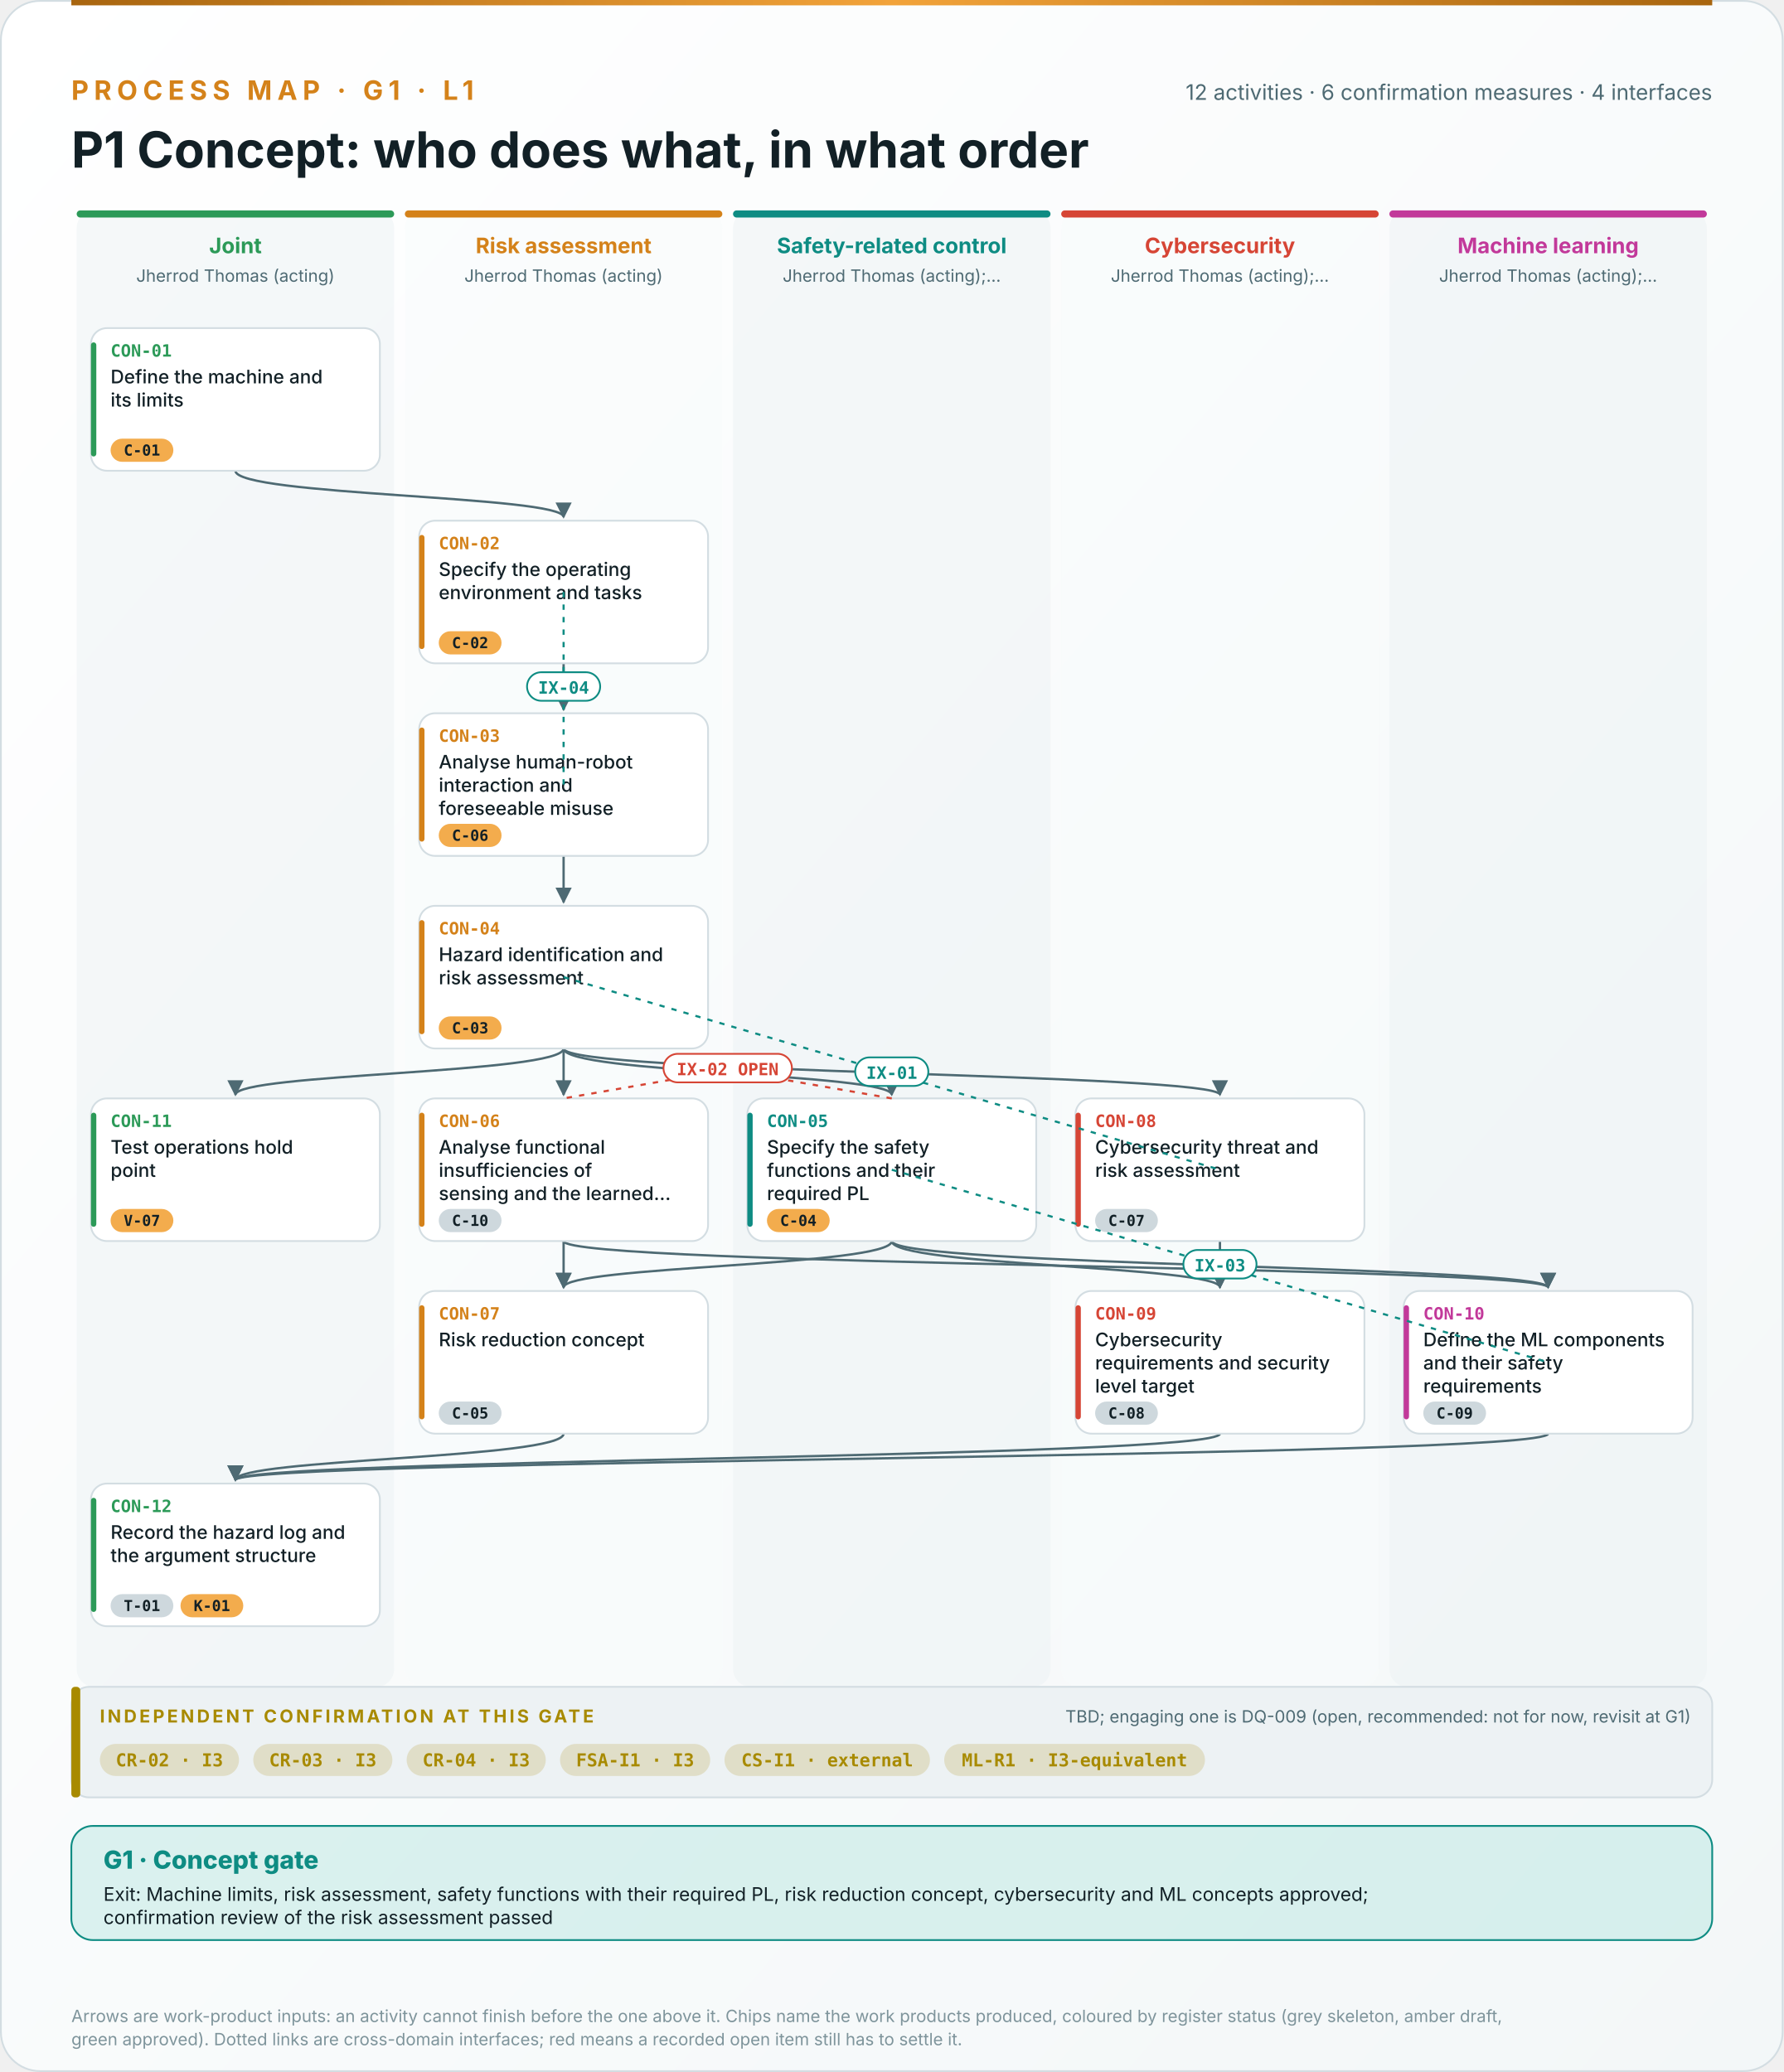
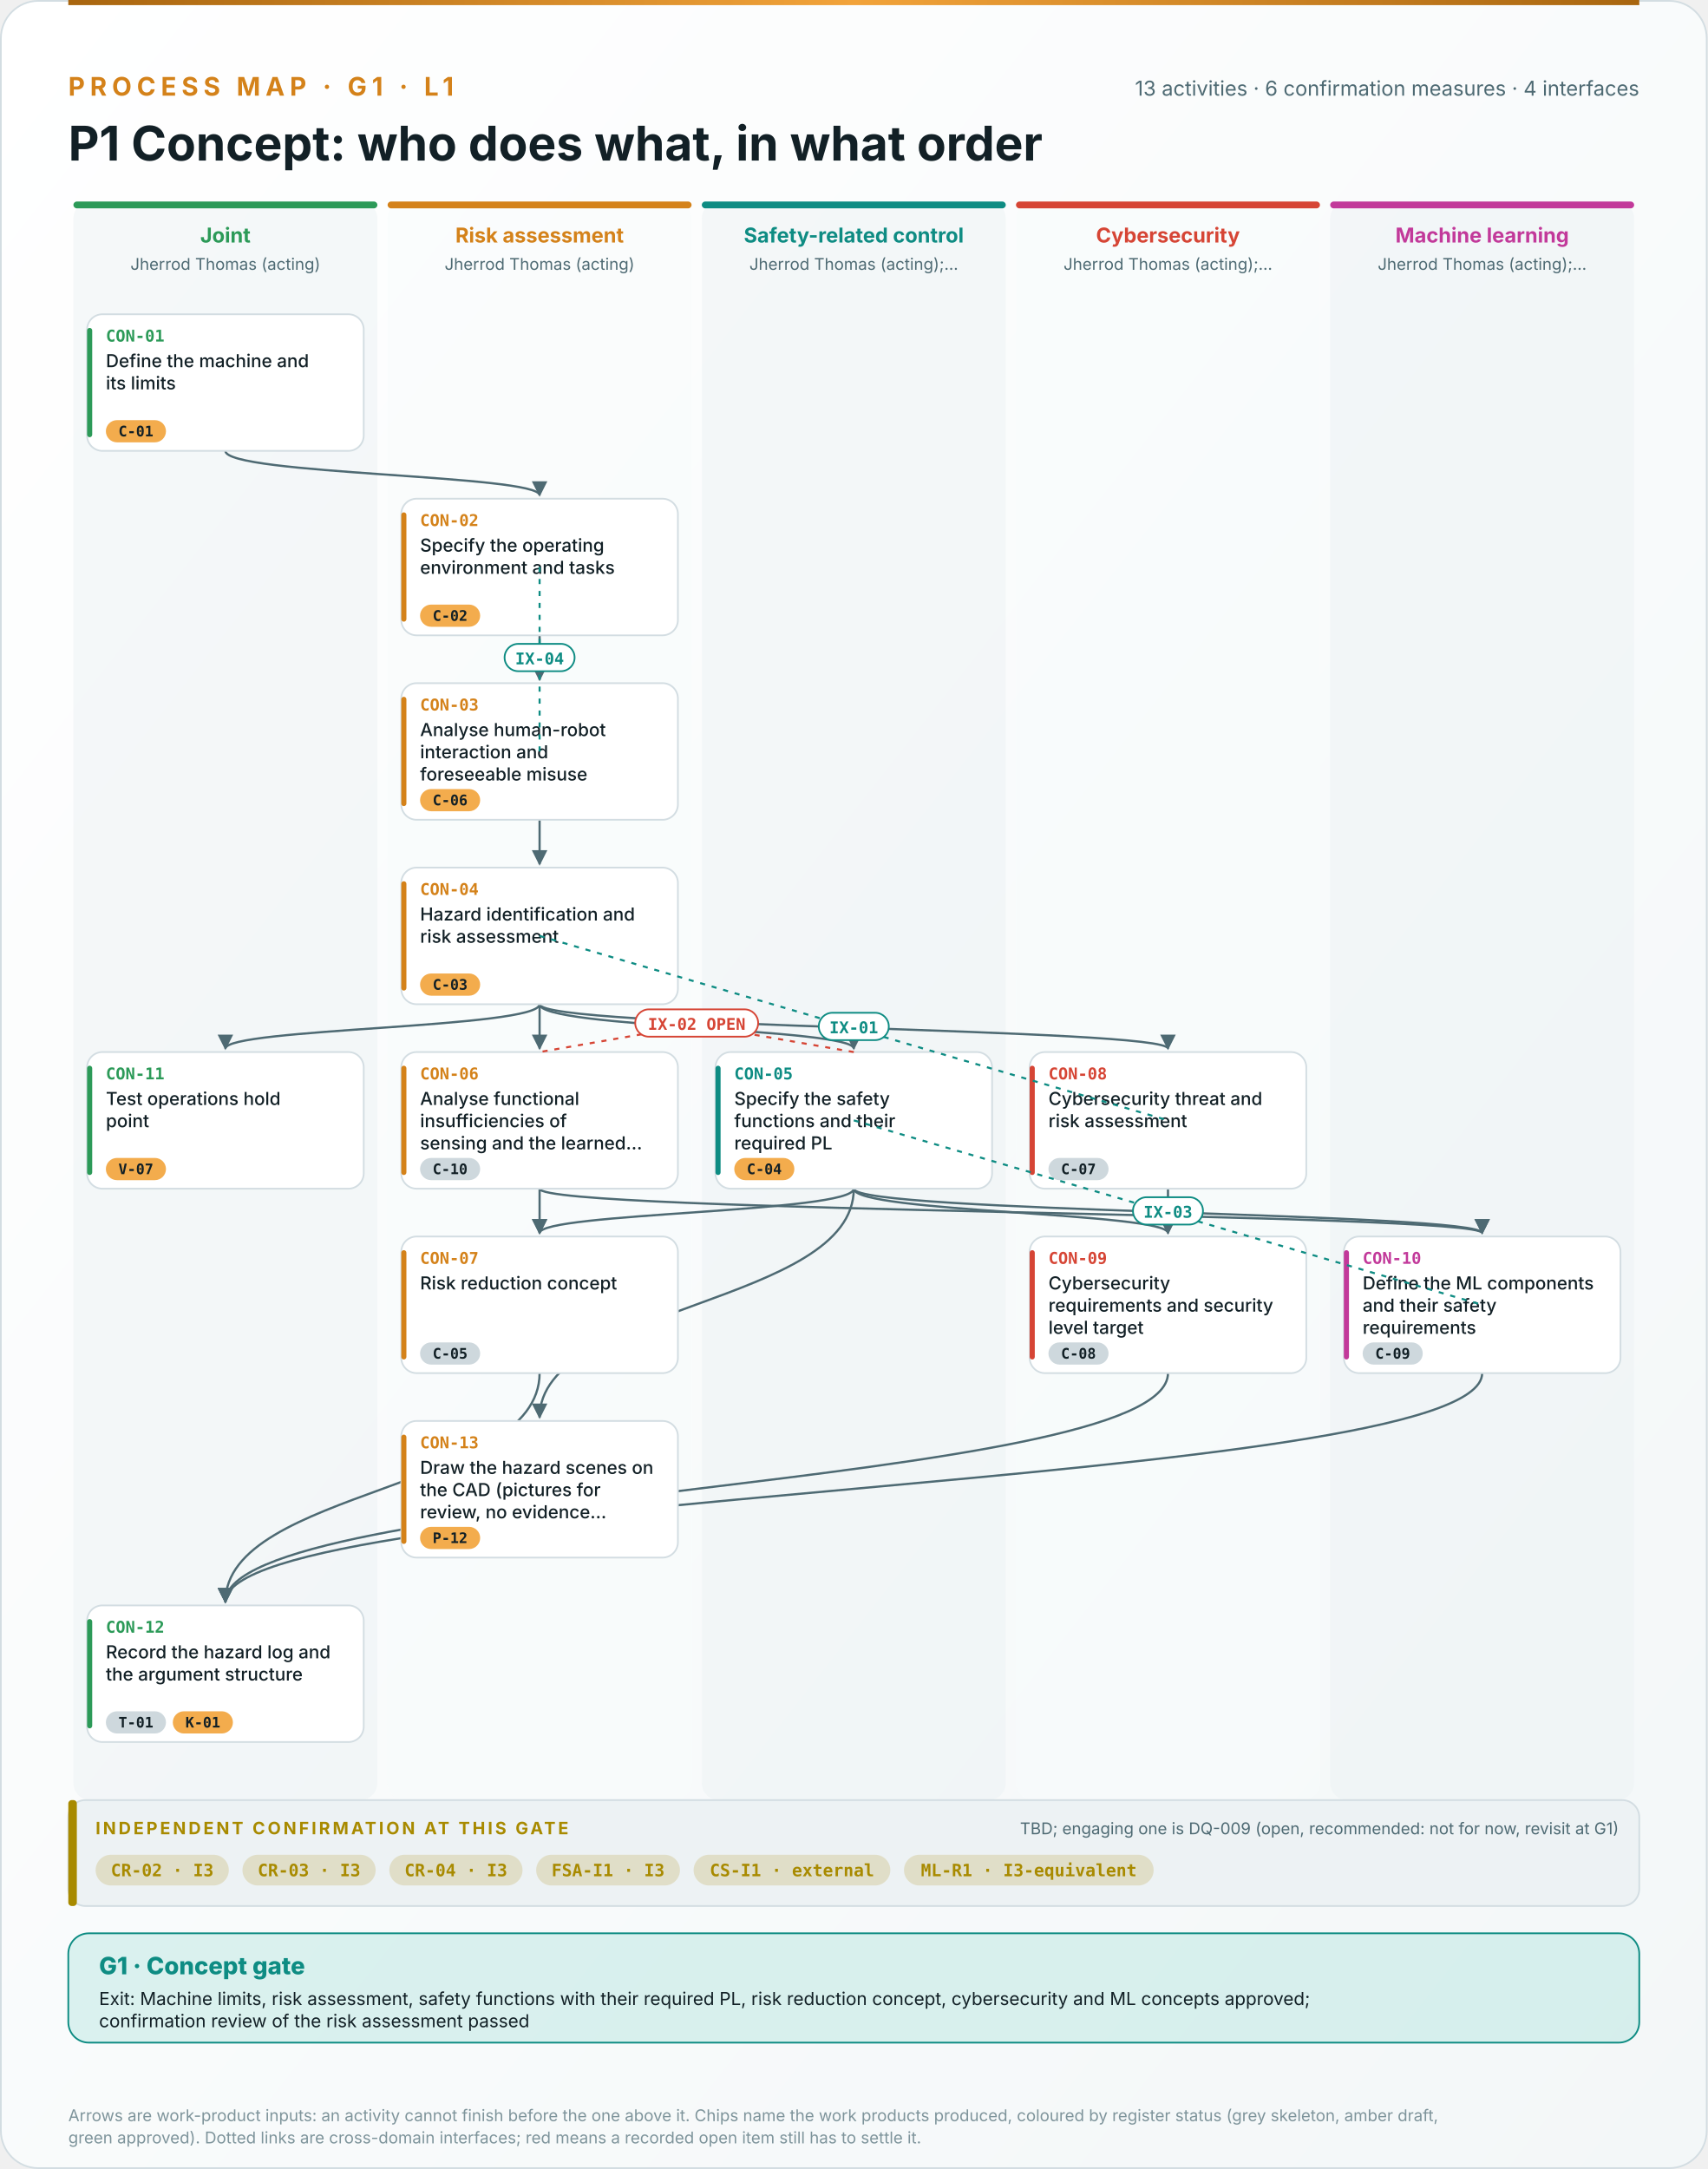
- <svg xmlns="http://www.w3.org/2000/svg" width="1000" height="1162" viewBox="0 0 1000 1162" role="img" aria-labelledby="p1-t p1-d">
+ <svg xmlns="http://www.w3.org/2000/svg" width="1000" height="1270" viewBox="0 0 1000 1270" role="img" aria-labelledby="p1-t p1-d">
  <defs>
    <linearGradient id="p1-bg" x1="0" y1="0" x2="1" y2="1">
      <stop offset="0" stop-color="#FFFFFF" />
      <stop offset="1" stop-color="#F3F7F8" />
    </linearGradient>
    <linearGradient id="p1-amber" x1="0" y1="0" x2="1" y2="0">
      <stop offset="0" stop-color="#A8650F" />
      <stop offset="0.5" stop-color="#F2A33A" />
      <stop offset="1" stop-color="#A8650F" />
    </linearGradient>
    <marker id="p1-arrow" viewBox="0 0 10 10" refX="9" refY="5" markerWidth="7" markerHeight="7" orient="auto-start-reverse">
      <path d="M0,0 L10,5 L0,10 z" fill="#4E6A73" />
    </marker>
    <marker id="p1-arrow-amber" viewBox="0 0 10 10" refX="9" refY="5" markerWidth="7" markerHeight="7" orient="auto-start-reverse">
      <path d="M0,0 L10,5 L0,10 z" fill="#D4821A" />
    </marker>
  </defs>
-   <rect x="0.5" y="0.5" width="999" height="1161" rx="22" fill="url(#p1-bg)" stroke="#D3DDE2" />
+   <rect x="0.5" y="0.5" width="999" height="1269" rx="22" fill="url(#p1-bg)" stroke="#D3DDE2" />
  <rect x="40" y="0" width="920" height="3" fill="url(#p1-amber)" />
  <text x="40" y="56" font-family="Inter, 'Segoe UI', 'Helvetica Neue', Helvetica, Arial, sans-serif" font-size="15" font-weight="700" fill="#D4821A" text-anchor="start" letter-spacing="3">PROCESS MAP · G1 · L1</text>
  <text x="40" y="94" font-family="Inter, 'Segoe UI', 'Helvetica Neue', Helvetica, Arial, sans-serif" font-size="28" font-weight="700" fill="#122026" text-anchor="start">P1 Concept: who does what, in what order</text>
-   <text x="960" y="56" font-family="Inter, 'Segoe UI', 'Helvetica Neue', Helvetica, Arial, sans-serif" font-size="12" font-weight="400" fill="#4E6A73" text-anchor="end">12 activities · 6 confirmation measures · 4 interfaces</text>
-   <rect x="43" y="118" width="178" height="828" rx="10" fill="#EDF2F4" fill-opacity="0.55" />
+   <text x="960" y="56" font-family="Inter, 'Segoe UI', 'Helvetica Neue', Helvetica, Arial, sans-serif" font-size="12" font-weight="400" fill="#4E6A73" text-anchor="end">13 activities · 6 confirmation measures · 4 interfaces</text>
+   <rect x="43" y="118" width="178" height="936" rx="10" fill="#EDF2F4" fill-opacity="0.55" />
  <rect x="43" y="118" width="178" height="4" rx="2" fill="#2C9A58" />
  <text x="132" y="142" font-family="Inter, 'Segoe UI', 'Helvetica Neue', Helvetica, Arial, sans-serif" font-size="12" font-weight="700" fill="#2C9A58" text-anchor="middle">Joint</text>
  <text x="132" y="158" font-family="Inter, 'Segoe UI', 'Helvetica Neue', Helvetica, Arial, sans-serif" font-size="9.5" font-weight="400" fill="#4E6A73" text-anchor="middle">Jherrod Thomas (acting)</text>
-   <rect x="227" y="118" width="178" height="828" rx="10" fill="#F7FAFB" fill-opacity="0.55" />
+   <rect x="227" y="118" width="178" height="936" rx="10" fill="#F7FAFB" fill-opacity="0.55" />
  <rect x="227" y="118" width="178" height="4" rx="2" fill="#D4821A" />
  <text x="316" y="142" font-family="Inter, 'Segoe UI', 'Helvetica Neue', Helvetica, Arial, sans-serif" font-size="12" font-weight="700" fill="#D4821A" text-anchor="middle">Risk assessment</text>
  <text x="316" y="158" font-family="Inter, 'Segoe UI', 'Helvetica Neue', Helvetica, Arial, sans-serif" font-size="9.5" font-weight="400" fill="#4E6A73" text-anchor="middle">Jherrod Thomas (acting)</text>
-   <rect x="411" y="118" width="178" height="828" rx="10" fill="#EDF2F4" fill-opacity="0.55" />
+   <rect x="411" y="118" width="178" height="936" rx="10" fill="#EDF2F4" fill-opacity="0.55" />
  <rect x="411" y="118" width="178" height="4" rx="2" fill="#0E8C83" />
  <text x="500" y="142" font-family="Inter, 'Segoe UI', 'Helvetica Neue', Helvetica, Arial, sans-serif" font-size="12" font-weight="700" fill="#0E8C83" text-anchor="middle">Safety-related control</text>
  <text x="500" y="158" font-family="Inter, 'Segoe UI', 'Helvetica Neue', Helvetica, Arial, sans-serif" font-size="9.5" font-weight="400" fill="#4E6A73" text-anchor="middle">Jherrod Thomas (acting);…</text>
-   <rect x="595" y="118" width="178" height="828" rx="10" fill="#F7FAFB" fill-opacity="0.55" />
+   <rect x="595" y="118" width="178" height="936" rx="10" fill="#F7FAFB" fill-opacity="0.55" />
  <rect x="595" y="118" width="178" height="4" rx="2" fill="#D64535" />
  <text x="684" y="142" font-family="Inter, 'Segoe UI', 'Helvetica Neue', Helvetica, Arial, sans-serif" font-size="12" font-weight="700" fill="#D64535" text-anchor="middle">Cybersecurity</text>
  <text x="684" y="158" font-family="Inter, 'Segoe UI', 'Helvetica Neue', Helvetica, Arial, sans-serif" font-size="9.5" font-weight="400" fill="#4E6A73" text-anchor="middle">Jherrod Thomas (acting);…</text>
-   <rect x="779" y="118" width="178" height="828" rx="10" fill="#EDF2F4" fill-opacity="0.55" />
+   <rect x="779" y="118" width="178" height="936" rx="10" fill="#EDF2F4" fill-opacity="0.55" />
  <rect x="779" y="118" width="178" height="4" rx="2" fill="#C2399A" />
  <text x="868" y="142" font-family="Inter, 'Segoe UI', 'Helvetica Neue', Helvetica, Arial, sans-serif" font-size="12" font-weight="700" fill="#C2399A" text-anchor="middle">Machine learning</text>
  <text x="868" y="158" font-family="Inter, 'Segoe UI', 'Helvetica Neue', Helvetica, Arial, sans-serif" font-size="9.5" font-weight="400" fill="#4E6A73" text-anchor="middle">Jherrod Thomas (acting);…</text>
  <path d="M132.0,264.0 C132.0,278.0 316.0,278.0 316.0,290.0" fill="none" stroke="#4E6A73" stroke-width="1.3" marker-end="url(#p1-arrow)" />
  <path d="M316.0,372.0 L316.0,398.0" fill="none" stroke="#4E6A73" stroke-width="1.3" marker-end="url(#p1-arrow)" />
  <path d="M316.0,480.0 L316.0,506.0" fill="none" stroke="#4E6A73" stroke-width="1.3" marker-end="url(#p1-arrow)" />
  <path d="M316.0,588.0 C316.0,602.0 500.0,602.0 500.0,614.0" fill="none" stroke="#4E6A73" stroke-width="1.3" marker-end="url(#p1-arrow)" />
  <path d="M316.0,588.0 L316.0,614.0" fill="none" stroke="#4E6A73" stroke-width="1.3" marker-end="url(#p1-arrow)" />
  <path d="M500.0,696.0 C500.0,710.0 316.0,710.0 316.0,722.0" fill="none" stroke="#4E6A73" stroke-width="1.3" marker-end="url(#p1-arrow)" />
  <path d="M316.0,696.0 L316.0,722.0" fill="none" stroke="#4E6A73" stroke-width="1.3" marker-end="url(#p1-arrow)" />
  <path d="M316.0,588.0 C316.0,602.0 684.0,602.0 684.0,614.0" fill="none" stroke="#4E6A73" stroke-width="1.3" marker-end="url(#p1-arrow)" />
  <path d="M500.0,696.0 C500.0,710.0 684.0,710.0 684.0,722.0" fill="none" stroke="#4E6A73" stroke-width="1.3" marker-end="url(#p1-arrow)" />
  <path d="M684.0,696.0 L684.0,722.0" fill="none" stroke="#4E6A73" stroke-width="1.3" marker-end="url(#p1-arrow)" />
  <path d="M500.0,696.0 C500.0,710.0 868.0,710.0 868.0,722.0" fill="none" stroke="#4E6A73" stroke-width="1.3" marker-end="url(#p1-arrow)" />
  <path d="M316.0,696.0 C316.0,710.0 868.0,710.0 868.0,722.0" fill="none" stroke="#4E6A73" stroke-width="1.3" marker-end="url(#p1-arrow)" />
  <path d="M316.0,588.0 C316.0,602.0 132.0,602.0 132.0,614.0" fill="none" stroke="#4E6A73" stroke-width="1.3" marker-end="url(#p1-arrow)" />
-   <path d="M316.0,804.0 C316.0,818.0 132.0,818.0 132.0,830.0" fill="none" stroke="#4E6A73" stroke-width="1.3" marker-end="url(#p1-arrow)" />
-   <path d="M684.0,804.0 C684.0,818.0 132.0,818.0 132.0,830.0" fill="none" stroke="#4E6A73" stroke-width="1.3" marker-end="url(#p1-arrow)" />
-   <path d="M868.0,804.0 C868.0,818.0 132.0,818.0 132.0,830.0" fill="none" stroke="#4E6A73" stroke-width="1.3" marker-end="url(#p1-arrow)" />
+   <path d="M316.0,804.0 C316.0,872.0 132.0,872.0 132.0,938.0" fill="none" stroke="#4E6A73" stroke-width="1.3" marker-end="url(#p1-arrow)" />
+   <path d="M684.0,804.0 C684.0,872.0 132.0,872.0 132.0,938.0" fill="none" stroke="#4E6A73" stroke-width="1.3" marker-end="url(#p1-arrow)" />
+   <path d="M868.0,804.0 C868.0,872.0 132.0,872.0 132.0,938.0" fill="none" stroke="#4E6A73" stroke-width="1.3" marker-end="url(#p1-arrow)" />
+   <path d="M500.0,696.0 C500.0,764.0 316.0,764.0 316.0,830.0" fill="none" stroke="#4E6A73" stroke-width="1.3" marker-end="url(#p1-arrow)" />
  <rect x="51" y="184" width="162" height="80" rx="9" fill="#FFFFFF" stroke="#D3DDE2" stroke-width="1" />
  <rect x="51" y="192" width="3" height="64" rx="1.5" fill="#2C9A58" />
  <text x="62" y="200" font-family="'JetBrains Mono', 'SFMono-Regular', Menlo, Consolas, monospace" font-size="9.5" font-weight="700" fill="#2C9A58" text-anchor="start">CON-01</text>
  <text x="62" y="215" font-family="Inter, 'Segoe UI', 'Helvetica Neue', Helvetica, Arial, sans-serif" font-size="10.5" font-weight="500" fill="#122026" text-anchor="start">Define the machine and</text>
  <text x="62" y="228" font-family="Inter, 'Segoe UI', 'Helvetica Neue', Helvetica, Arial, sans-serif" font-size="10.5" font-weight="500" fill="#122026" text-anchor="start">its limits</text>
  <rect x="62" y="246" width="35.2" height="13" rx="6.5" fill="#F2A33A" fill-opacity="0.9" />
  <text x="79.6" y="255.5" font-family="'JetBrains Mono', 'SFMono-Regular', Menlo, Consolas, monospace" font-size="8.5" font-weight="700" fill="#122026" text-anchor="middle">C-01</text>
  <rect x="235" y="292" width="162" height="80" rx="9" fill="#FFFFFF" stroke="#D3DDE2" stroke-width="1" />
  <rect x="235" y="300" width="3" height="64" rx="1.5" fill="#D4821A" />
  <text x="246" y="308" font-family="'JetBrains Mono', 'SFMono-Regular', Menlo, Consolas, monospace" font-size="9.5" font-weight="700" fill="#D4821A" text-anchor="start">CON-02</text>
  <text x="246" y="323" font-family="Inter, 'Segoe UI', 'Helvetica Neue', Helvetica, Arial, sans-serif" font-size="10.5" font-weight="500" fill="#122026" text-anchor="start">Specify the operating</text>
  <text x="246" y="336" font-family="Inter, 'Segoe UI', 'Helvetica Neue', Helvetica, Arial, sans-serif" font-size="10.5" font-weight="500" fill="#122026" text-anchor="start">environment and tasks</text>
  <rect x="246" y="354" width="35.2" height="13" rx="6.5" fill="#F2A33A" fill-opacity="0.9" />
  <text x="263.6" y="363.5" font-family="'JetBrains Mono', 'SFMono-Regular', Menlo, Consolas, monospace" font-size="8.5" font-weight="700" fill="#122026" text-anchor="middle">C-02</text>
  <rect x="235" y="400" width="162" height="80" rx="9" fill="#FFFFFF" stroke="#D3DDE2" stroke-width="1" />
  <rect x="235" y="408" width="3" height="64" rx="1.5" fill="#D4821A" />
  <text x="246" y="416" font-family="'JetBrains Mono', 'SFMono-Regular', Menlo, Consolas, monospace" font-size="9.5" font-weight="700" fill="#D4821A" text-anchor="start">CON-03</text>
  <text x="246" y="431" font-family="Inter, 'Segoe UI', 'Helvetica Neue', Helvetica, Arial, sans-serif" font-size="10.5" font-weight="500" fill="#122026" text-anchor="start">Analyse human-robot</text>
  <text x="246" y="444" font-family="Inter, 'Segoe UI', 'Helvetica Neue', Helvetica, Arial, sans-serif" font-size="10.5" font-weight="500" fill="#122026" text-anchor="start">interaction and</text>
  <text x="246" y="457" font-family="Inter, 'Segoe UI', 'Helvetica Neue', Helvetica, Arial, sans-serif" font-size="10.5" font-weight="500" fill="#122026" text-anchor="start">foreseeable misuse</text>
  <rect x="246" y="462" width="35.2" height="13" rx="6.5" fill="#F2A33A" fill-opacity="0.9" />
  <text x="263.6" y="471.5" font-family="'JetBrains Mono', 'SFMono-Regular', Menlo, Consolas, monospace" font-size="8.5" font-weight="700" fill="#122026" text-anchor="middle">C-06</text>
  <rect x="235" y="508" width="162" height="80" rx="9" fill="#FFFFFF" stroke="#D3DDE2" stroke-width="1" />
  <rect x="235" y="516" width="3" height="64" rx="1.5" fill="#D4821A" />
  <text x="246" y="524" font-family="'JetBrains Mono', 'SFMono-Regular', Menlo, Consolas, monospace" font-size="9.5" font-weight="700" fill="#D4821A" text-anchor="start">CON-04</text>
  <text x="246" y="539" font-family="Inter, 'Segoe UI', 'Helvetica Neue', Helvetica, Arial, sans-serif" font-size="10.5" font-weight="500" fill="#122026" text-anchor="start">Hazard identification and</text>
  <text x="246" y="552" font-family="Inter, 'Segoe UI', 'Helvetica Neue', Helvetica, Arial, sans-serif" font-size="10.5" font-weight="500" fill="#122026" text-anchor="start">risk assessment</text>
  <rect x="246" y="570" width="35.2" height="13" rx="6.5" fill="#F2A33A" fill-opacity="0.9" />
  <text x="263.6" y="579.5" font-family="'JetBrains Mono', 'SFMono-Regular', Menlo, Consolas, monospace" font-size="8.5" font-weight="700" fill="#122026" text-anchor="middle">C-03</text>
  <rect x="419" y="616" width="162" height="80" rx="9" fill="#FFFFFF" stroke="#D3DDE2" stroke-width="1" />
  <rect x="419" y="624" width="3" height="64" rx="1.5" fill="#0E8C83" />
  <text x="430" y="632" font-family="'JetBrains Mono', 'SFMono-Regular', Menlo, Consolas, monospace" font-size="9.5" font-weight="700" fill="#0E8C83" text-anchor="start">CON-05</text>
  <text x="430" y="647" font-family="Inter, 'Segoe UI', 'Helvetica Neue', Helvetica, Arial, sans-serif" font-size="10.5" font-weight="500" fill="#122026" text-anchor="start">Specify the safety</text>
  <text x="430" y="660" font-family="Inter, 'Segoe UI', 'Helvetica Neue', Helvetica, Arial, sans-serif" font-size="10.5" font-weight="500" fill="#122026" text-anchor="start">functions and their</text>
  <text x="430" y="673" font-family="Inter, 'Segoe UI', 'Helvetica Neue', Helvetica, Arial, sans-serif" font-size="10.5" font-weight="500" fill="#122026" text-anchor="start">required PL</text>
  <rect x="430" y="678" width="35.2" height="13" rx="6.5" fill="#F2A33A" fill-opacity="0.9" />
  <text x="447.6" y="687.5" font-family="'JetBrains Mono', 'SFMono-Regular', Menlo, Consolas, monospace" font-size="8.5" font-weight="700" fill="#122026" text-anchor="middle">C-04</text>
  <rect x="235" y="616" width="162" height="80" rx="9" fill="#FFFFFF" stroke="#D3DDE2" stroke-width="1" />
  <rect x="235" y="624" width="3" height="64" rx="1.5" fill="#D4821A" />
  <text x="246" y="632" font-family="'JetBrains Mono', 'SFMono-Regular', Menlo, Consolas, monospace" font-size="9.5" font-weight="700" fill="#D4821A" text-anchor="start">CON-06</text>
  <text x="246" y="647" font-family="Inter, 'Segoe UI', 'Helvetica Neue', Helvetica, Arial, sans-serif" font-size="10.5" font-weight="500" fill="#122026" text-anchor="start">Analyse functional</text>
  <text x="246" y="660" font-family="Inter, 'Segoe UI', 'Helvetica Neue', Helvetica, Arial, sans-serif" font-size="10.5" font-weight="500" fill="#122026" text-anchor="start">insufficiencies of</text>
  <text x="246" y="673" font-family="Inter, 'Segoe UI', 'Helvetica Neue', Helvetica, Arial, sans-serif" font-size="10.5" font-weight="500" fill="#122026" text-anchor="start">sensing and the learned…</text>
  <rect x="246" y="678" width="35.2" height="13" rx="6.5" fill="#C9D4D9" fill-opacity="0.9" />
  <text x="263.6" y="687.5" font-family="'JetBrains Mono', 'SFMono-Regular', Menlo, Consolas, monospace" font-size="8.5" font-weight="700" fill="#122026" text-anchor="middle">C-10</text>
  <rect x="235" y="724" width="162" height="80" rx="9" fill="#FFFFFF" stroke="#D3DDE2" stroke-width="1" />
  <rect x="235" y="732" width="3" height="64" rx="1.5" fill="#D4821A" />
  <text x="246" y="740" font-family="'JetBrains Mono', 'SFMono-Regular', Menlo, Consolas, monospace" font-size="9.5" font-weight="700" fill="#D4821A" text-anchor="start">CON-07</text>
  <text x="246" y="755" font-family="Inter, 'Segoe UI', 'Helvetica Neue', Helvetica, Arial, sans-serif" font-size="10.5" font-weight="500" fill="#122026" text-anchor="start">Risk reduction concept</text>
  <rect x="246" y="786" width="35.2" height="13" rx="6.5" fill="#C9D4D9" fill-opacity="0.9" />
  <text x="263.6" y="795.5" font-family="'JetBrains Mono', 'SFMono-Regular', Menlo, Consolas, monospace" font-size="8.5" font-weight="700" fill="#122026" text-anchor="middle">C-05</text>
  <rect x="603" y="616" width="162" height="80" rx="9" fill="#FFFFFF" stroke="#D3DDE2" stroke-width="1" />
  <rect x="603" y="624" width="3" height="64" rx="1.5" fill="#D64535" />
  <text x="614" y="632" font-family="'JetBrains Mono', 'SFMono-Regular', Menlo, Consolas, monospace" font-size="9.5" font-weight="700" fill="#D64535" text-anchor="start">CON-08</text>
  <text x="614" y="647" font-family="Inter, 'Segoe UI', 'Helvetica Neue', Helvetica, Arial, sans-serif" font-size="10.5" font-weight="500" fill="#122026" text-anchor="start">Cybersecurity threat and</text>
  <text x="614" y="660" font-family="Inter, 'Segoe UI', 'Helvetica Neue', Helvetica, Arial, sans-serif" font-size="10.5" font-weight="500" fill="#122026" text-anchor="start">risk assessment</text>
  <rect x="614" y="678" width="35.2" height="13" rx="6.5" fill="#C9D4D9" fill-opacity="0.9" />
  <text x="631.6" y="687.5" font-family="'JetBrains Mono', 'SFMono-Regular', Menlo, Consolas, monospace" font-size="8.5" font-weight="700" fill="#122026" text-anchor="middle">C-07</text>
  <rect x="603" y="724" width="162" height="80" rx="9" fill="#FFFFFF" stroke="#D3DDE2" stroke-width="1" />
  <rect x="603" y="732" width="3" height="64" rx="1.5" fill="#D64535" />
  <text x="614" y="740" font-family="'JetBrains Mono', 'SFMono-Regular', Menlo, Consolas, monospace" font-size="9.5" font-weight="700" fill="#D64535" text-anchor="start">CON-09</text>
  <text x="614" y="755" font-family="Inter, 'Segoe UI', 'Helvetica Neue', Helvetica, Arial, sans-serif" font-size="10.5" font-weight="500" fill="#122026" text-anchor="start">Cybersecurity</text>
  <text x="614" y="768" font-family="Inter, 'Segoe UI', 'Helvetica Neue', Helvetica, Arial, sans-serif" font-size="10.5" font-weight="500" fill="#122026" text-anchor="start">requirements and security</text>
  <text x="614" y="781" font-family="Inter, 'Segoe UI', 'Helvetica Neue', Helvetica, Arial, sans-serif" font-size="10.5" font-weight="500" fill="#122026" text-anchor="start">level target</text>
  <rect x="614" y="786" width="35.2" height="13" rx="6.5" fill="#C9D4D9" fill-opacity="0.9" />
  <text x="631.6" y="795.5" font-family="'JetBrains Mono', 'SFMono-Regular', Menlo, Consolas, monospace" font-size="8.5" font-weight="700" fill="#122026" text-anchor="middle">C-08</text>
  <rect x="787" y="724" width="162" height="80" rx="9" fill="#FFFFFF" stroke="#D3DDE2" stroke-width="1" />
  <rect x="787" y="732" width="3" height="64" rx="1.5" fill="#C2399A" />
  <text x="798" y="740" font-family="'JetBrains Mono', 'SFMono-Regular', Menlo, Consolas, monospace" font-size="9.5" font-weight="700" fill="#C2399A" text-anchor="start">CON-10</text>
  <text x="798" y="755" font-family="Inter, 'Segoe UI', 'Helvetica Neue', Helvetica, Arial, sans-serif" font-size="10.5" font-weight="500" fill="#122026" text-anchor="start">Define the ML components</text>
  <text x="798" y="768" font-family="Inter, 'Segoe UI', 'Helvetica Neue', Helvetica, Arial, sans-serif" font-size="10.5" font-weight="500" fill="#122026" text-anchor="start">and their safety</text>
  <text x="798" y="781" font-family="Inter, 'Segoe UI', 'Helvetica Neue', Helvetica, Arial, sans-serif" font-size="10.5" font-weight="500" fill="#122026" text-anchor="start">requirements</text>
  <rect x="798" y="786" width="35.2" height="13" rx="6.5" fill="#C9D4D9" fill-opacity="0.9" />
  <text x="815.6" y="795.5" font-family="'JetBrains Mono', 'SFMono-Regular', Menlo, Consolas, monospace" font-size="8.5" font-weight="700" fill="#122026" text-anchor="middle">C-09</text>
  <rect x="51" y="616" width="162" height="80" rx="9" fill="#FFFFFF" stroke="#D3DDE2" stroke-width="1" />
  <rect x="51" y="624" width="3" height="64" rx="1.5" fill="#2C9A58" />
  <text x="62" y="632" font-family="'JetBrains Mono', 'SFMono-Regular', Menlo, Consolas, monospace" font-size="9.5" font-weight="700" fill="#2C9A58" text-anchor="start">CON-11</text>
  <text x="62" y="647" font-family="Inter, 'Segoe UI', 'Helvetica Neue', Helvetica, Arial, sans-serif" font-size="10.5" font-weight="500" fill="#122026" text-anchor="start">Test operations hold</text>
  <text x="62" y="660" font-family="Inter, 'Segoe UI', 'Helvetica Neue', Helvetica, Arial, sans-serif" font-size="10.5" font-weight="500" fill="#122026" text-anchor="start">point</text>
  <rect x="62" y="678" width="35.2" height="13" rx="6.5" fill="#F2A33A" fill-opacity="0.9" />
  <text x="79.6" y="687.5" font-family="'JetBrains Mono', 'SFMono-Regular', Menlo, Consolas, monospace" font-size="8.5" font-weight="700" fill="#122026" text-anchor="middle">V-07</text>
-   <rect x="51" y="832" width="162" height="80" rx="9" fill="#FFFFFF" stroke="#D3DDE2" stroke-width="1" />
-   <rect x="51" y="840" width="3" height="64" rx="1.5" fill="#2C9A58" />
-   <text x="62" y="848" font-family="'JetBrains Mono', 'SFMono-Regular', Menlo, Consolas, monospace" font-size="9.5" font-weight="700" fill="#2C9A58" text-anchor="start">CON-12</text>
-   <text x="62" y="863" font-family="Inter, 'Segoe UI', 'Helvetica Neue', Helvetica, Arial, sans-serif" font-size="10.5" font-weight="500" fill="#122026" text-anchor="start">Record the hazard log and</text>
-   <text x="62" y="876" font-family="Inter, 'Segoe UI', 'Helvetica Neue', Helvetica, Arial, sans-serif" font-size="10.5" font-weight="500" fill="#122026" text-anchor="start">the argument structure</text>
-   <rect x="62" y="894" width="35.2" height="13" rx="6.5" fill="#C9D4D9" fill-opacity="0.9" />
-   <text x="79.6" y="903.5" font-family="'JetBrains Mono', 'SFMono-Regular', Menlo, Consolas, monospace" font-size="8.5" font-weight="700" fill="#122026" text-anchor="middle">T-01</text>
-   <rect x="101.2" y="894" width="35.2" height="13" rx="6.5" fill="#F2A33A" fill-opacity="0.9" />
-   <text x="118.8" y="903.5" font-family="'JetBrains Mono', 'SFMono-Regular', Menlo, Consolas, monospace" font-size="8.5" font-weight="700" fill="#122026" text-anchor="middle">K-01</text>
+   <rect x="51" y="940" width="162" height="80" rx="9" fill="#FFFFFF" stroke="#D3DDE2" stroke-width="1" />
+   <rect x="51" y="948" width="3" height="64" rx="1.5" fill="#2C9A58" />
+   <text x="62" y="956" font-family="'JetBrains Mono', 'SFMono-Regular', Menlo, Consolas, monospace" font-size="9.5" font-weight="700" fill="#2C9A58" text-anchor="start">CON-12</text>
+   <text x="62" y="971" font-family="Inter, 'Segoe UI', 'Helvetica Neue', Helvetica, Arial, sans-serif" font-size="10.5" font-weight="500" fill="#122026" text-anchor="start">Record the hazard log and</text>
+   <text x="62" y="984" font-family="Inter, 'Segoe UI', 'Helvetica Neue', Helvetica, Arial, sans-serif" font-size="10.5" font-weight="500" fill="#122026" text-anchor="start">the argument structure</text>
+   <rect x="62" y="1002" width="35.2" height="13" rx="6.5" fill="#C9D4D9" fill-opacity="0.9" />
+   <text x="79.6" y="1011.5" font-family="'JetBrains Mono', 'SFMono-Regular', Menlo, Consolas, monospace" font-size="8.5" font-weight="700" fill="#122026" text-anchor="middle">T-01</text>
+   <rect x="101.2" y="1002" width="35.2" height="13" rx="6.5" fill="#F2A33A" fill-opacity="0.9" />
+   <text x="118.8" y="1011.5" font-family="'JetBrains Mono', 'SFMono-Regular', Menlo, Consolas, monospace" font-size="8.5" font-weight="700" fill="#122026" text-anchor="middle">K-01</text>
+   <rect x="235" y="832" width="162" height="80" rx="9" fill="#FFFFFF" stroke="#D3DDE2" stroke-width="1" />
+   <rect x="235" y="840" width="3" height="64" rx="1.5" fill="#D4821A" />
+   <text x="246" y="848" font-family="'JetBrains Mono', 'SFMono-Regular', Menlo, Consolas, monospace" font-size="9.5" font-weight="700" fill="#D4821A" text-anchor="start">CON-13</text>
+   <text x="246" y="863" font-family="Inter, 'Segoe UI', 'Helvetica Neue', Helvetica, Arial, sans-serif" font-size="10.5" font-weight="500" fill="#122026" text-anchor="start">Draw the hazard scenes on</text>
+   <text x="246" y="876" font-family="Inter, 'Segoe UI', 'Helvetica Neue', Helvetica, Arial, sans-serif" font-size="10.5" font-weight="500" fill="#122026" text-anchor="start">the CAD (pictures for</text>
+   <text x="246" y="889" font-family="Inter, 'Segoe UI', 'Helvetica Neue', Helvetica, Arial, sans-serif" font-size="10.5" font-weight="500" fill="#122026" text-anchor="start">review, no evidence…</text>
+   <rect x="246" y="894" width="35.2" height="13" rx="6.5" fill="#F2A33A" fill-opacity="0.9" />
+   <text x="263.6" y="903.5" font-family="'JetBrains Mono', 'SFMono-Regular', Menlo, Consolas, monospace" font-size="8.5" font-weight="700" fill="#122026" text-anchor="middle">P-12</text>
  <path d="M316.0,548.0 L684.0,656.0" fill="none" stroke="#0E8C83" stroke-width="1.2" stroke-dasharray="3 4" />
  <rect x="479.5" y="593" width="41" height="16" rx="8" fill="#FFFFFF" stroke="#0E8C83" stroke-width="1" />
  <text x="500" y="605" font-family="'JetBrains Mono', 'SFMono-Regular', Menlo, Consolas, monospace" font-size="9.5" font-weight="700" fill="#0E8C83" text-anchor="middle">IX-01</text>
  <path d="M500.0,616.0 L408.0,600.0 L316.0,616.0" fill="none" stroke="#D64535" stroke-width="1.2" stroke-dasharray="3 4" />
  <rect x="372" y="591" width="72" height="16" rx="8" fill="#FFFFFF" stroke="#D64535" stroke-width="1" />
  <text x="408" y="603" font-family="'JetBrains Mono', 'SFMono-Regular', Menlo, Consolas, monospace" font-size="9.5" font-weight="700" fill="#D64535" text-anchor="middle">IX-02 OPEN</text>
  <path d="M500.0,656.0 L868.0,764.0" fill="none" stroke="#0E8C83" stroke-width="1.2" stroke-dasharray="3 4" />
  <rect x="663.5" y="701" width="41" height="16" rx="8" fill="#FFFFFF" stroke="#0E8C83" stroke-width="1" />
  <text x="684" y="713" font-family="'JetBrains Mono', 'SFMono-Regular', Menlo, Consolas, monospace" font-size="9.5" font-weight="700" fill="#0E8C83" text-anchor="middle">IX-03</text>
  <path d="M316.0,332.0 L316.0,440.0" fill="none" stroke="#0E8C83" stroke-width="1.2" stroke-dasharray="3 4" />
  <rect x="295.5" y="377" width="41" height="16" rx="8" fill="#FFFFFF" stroke="#0E8C83" stroke-width="1" />
  <text x="316" y="389" font-family="'JetBrains Mono', 'SFMono-Regular', Menlo, Consolas, monospace" font-size="9.5" font-weight="700" fill="#0E8C83" text-anchor="middle">IX-04</text>
-   <rect x="40" y="946" width="920" height="62" rx="10" fill="#EDF2F4" stroke="#D3DDE2" stroke-width="1" />
-   <rect x="40" y="946" width="5" height="62" rx="2" fill="#A88A00" />
-   <text x="56" y="966" font-family="Inter, 'Segoe UI', 'Helvetica Neue', Helvetica, Arial, sans-serif" font-size="10" font-weight="700" fill="#A88A00" text-anchor="start" letter-spacing="1.5">INDEPENDENT CONFIRMATION AT THIS GATE</text>
-   <text x="948" y="966" font-family="Inter, 'Segoe UI', 'Helvetica Neue', Helvetica, Arial, sans-serif" font-size="9.5" font-weight="400" fill="#4E6A73" text-anchor="end">TBD; engaging one is DQ-009 (open, recommended: not for now, revisit at G1)</text>
-   <rect x="56" y="978" width="78" height="18" rx="9" fill="#A88A00" fill-opacity="0.18" />
-   <text x="95" y="990.6" font-family="'JetBrains Mono', 'SFMono-Regular', Menlo, Consolas, monospace" font-size="10" font-weight="700" fill="#A88A00" text-anchor="middle">CR-02 · I3</text>
-   <rect x="142" y="978" width="78" height="18" rx="9" fill="#A88A00" fill-opacity="0.18" />
-   <text x="181" y="990.6" font-family="'JetBrains Mono', 'SFMono-Regular', Menlo, Consolas, monospace" font-size="10" font-weight="700" fill="#A88A00" text-anchor="middle">CR-03 · I3</text>
-   <rect x="228" y="978" width="78" height="18" rx="9" fill="#A88A00" fill-opacity="0.18" />
-   <text x="267" y="990.6" font-family="'JetBrains Mono', 'SFMono-Regular', Menlo, Consolas, monospace" font-size="10" font-weight="700" fill="#A88A00" text-anchor="middle">CR-04 · I3</text>
-   <rect x="314" y="978" width="84.2" height="18" rx="9" fill="#A88A00" fill-opacity="0.18" />
-   <text x="356.1" y="990.6" font-family="'JetBrains Mono', 'SFMono-Regular', Menlo, Consolas, monospace" font-size="10" font-weight="700" fill="#A88A00" text-anchor="middle">FSA-I1 · I3</text>
-   <rect x="406.2" y="978" width="115.2" height="18" rx="9" fill="#A88A00" fill-opacity="0.18" />
-   <text x="463.8" y="990.6" font-family="'JetBrains Mono', 'SFMono-Regular', Menlo, Consolas, monospace" font-size="10" font-weight="700" fill="#A88A00" text-anchor="middle">CS-I1 · external</text>
-   <rect x="529.4" y="978" width="146.2" height="18" rx="9" fill="#A88A00" fill-opacity="0.18" />
-   <text x="602.5" y="990.6" font-family="'JetBrains Mono', 'SFMono-Regular', Menlo, Consolas, monospace" font-size="10" font-weight="700" fill="#A88A00" text-anchor="middle">ML-R1 · I3-equivalent</text>
-   <rect x="40" y="1024" width="920" height="64" rx="12" fill="#8FD8D1" fill-opacity="0.3" />
-   <rect x="40" y="1024" width="920" height="64" rx="12" fill="none" stroke="#0E8C83" stroke-width="1" />
-   <text x="58" y="1048" font-family="Inter, 'Segoe UI', 'Helvetica Neue', Helvetica, Arial, sans-serif" font-size="14" font-weight="800" fill="#0E8C83" text-anchor="start">G1 · Concept gate</text>
-   <text x="58" y="1066" font-family="Inter, 'Segoe UI', 'Helvetica Neue', Helvetica, Arial, sans-serif" font-size="10.5" font-weight="400" fill="#122026" text-anchor="start">Exit: Machine limits, risk assessment, safety functions with their required PL, risk reduction concept, cybersecurity and ML concepts approved;</text>
-   <text x="58" y="1079" font-family="Inter, 'Segoe UI', 'Helvetica Neue', Helvetica, Arial, sans-serif" font-size="10.5" font-weight="400" fill="#122026" text-anchor="start">confirmation review of the risk assessment passed</text>
-   <text x="40" y="1134" font-family="Inter, 'Segoe UI', 'Helvetica Neue', Helvetica, Arial, sans-serif" font-size="9.5" font-weight="400" fill="#7E949B" text-anchor="start">Arrows are work-product inputs: an activity cannot finish before the one above it. Chips name the work products produced, coloured by register status (grey skeleton, amber draft,</text>
-   <text x="40" y="1147" font-family="Inter, 'Segoe UI', 'Helvetica Neue', Helvetica, Arial, sans-serif" font-size="9.5" font-weight="400" fill="#7E949B" text-anchor="start">green approved). Dotted links are cross-domain interfaces; red means a recorded open item still has to settle it.</text>
+   <rect x="40" y="1054" width="920" height="62" rx="10" fill="#EDF2F4" stroke="#D3DDE2" stroke-width="1" />
+   <rect x="40" y="1054" width="5" height="62" rx="2" fill="#A88A00" />
+   <text x="56" y="1074" font-family="Inter, 'Segoe UI', 'Helvetica Neue', Helvetica, Arial, sans-serif" font-size="10" font-weight="700" fill="#A88A00" text-anchor="start" letter-spacing="1.5">INDEPENDENT CONFIRMATION AT THIS GATE</text>
+   <text x="948" y="1074" font-family="Inter, 'Segoe UI', 'Helvetica Neue', Helvetica, Arial, sans-serif" font-size="9.5" font-weight="400" fill="#4E6A73" text-anchor="end">TBD; engaging one is DQ-009 (open, recommended: not for now, revisit at G1)</text>
+   <rect x="56" y="1086" width="78" height="18" rx="9" fill="#A88A00" fill-opacity="0.18" />
+   <text x="95" y="1098.6" font-family="'JetBrains Mono', 'SFMono-Regular', Menlo, Consolas, monospace" font-size="10" font-weight="700" fill="#A88A00" text-anchor="middle">CR-02 · I3</text>
+   <rect x="142" y="1086" width="78" height="18" rx="9" fill="#A88A00" fill-opacity="0.18" />
+   <text x="181" y="1098.6" font-family="'JetBrains Mono', 'SFMono-Regular', Menlo, Consolas, monospace" font-size="10" font-weight="700" fill="#A88A00" text-anchor="middle">CR-03 · I3</text>
+   <rect x="228" y="1086" width="78" height="18" rx="9" fill="#A88A00" fill-opacity="0.18" />
+   <text x="267" y="1098.6" font-family="'JetBrains Mono', 'SFMono-Regular', Menlo, Consolas, monospace" font-size="10" font-weight="700" fill="#A88A00" text-anchor="middle">CR-04 · I3</text>
+   <rect x="314" y="1086" width="84.2" height="18" rx="9" fill="#A88A00" fill-opacity="0.18" />
+   <text x="356.1" y="1098.6" font-family="'JetBrains Mono', 'SFMono-Regular', Menlo, Consolas, monospace" font-size="10" font-weight="700" fill="#A88A00" text-anchor="middle">FSA-I1 · I3</text>
+   <rect x="406.2" y="1086" width="115.2" height="18" rx="9" fill="#A88A00" fill-opacity="0.18" />
+   <text x="463.8" y="1098.6" font-family="'JetBrains Mono', 'SFMono-Regular', Menlo, Consolas, monospace" font-size="10" font-weight="700" fill="#A88A00" text-anchor="middle">CS-I1 · external</text>
+   <rect x="529.4" y="1086" width="146.2" height="18" rx="9" fill="#A88A00" fill-opacity="0.18" />
+   <text x="602.5" y="1098.6" font-family="'JetBrains Mono', 'SFMono-Regular', Menlo, Consolas, monospace" font-size="10" font-weight="700" fill="#A88A00" text-anchor="middle">ML-R1 · I3-equivalent</text>
+   <rect x="40" y="1132" width="920" height="64" rx="12" fill="#8FD8D1" fill-opacity="0.3" />
+   <rect x="40" y="1132" width="920" height="64" rx="12" fill="none" stroke="#0E8C83" stroke-width="1" />
+   <text x="58" y="1156" font-family="Inter, 'Segoe UI', 'Helvetica Neue', Helvetica, Arial, sans-serif" font-size="14" font-weight="800" fill="#0E8C83" text-anchor="start">G1 · Concept gate</text>
+   <text x="58" y="1174" font-family="Inter, 'Segoe UI', 'Helvetica Neue', Helvetica, Arial, sans-serif" font-size="10.5" font-weight="400" fill="#122026" text-anchor="start">Exit: Machine limits, risk assessment, safety functions with their required PL, risk reduction concept, cybersecurity and ML concepts approved;</text>
+   <text x="58" y="1187" font-family="Inter, 'Segoe UI', 'Helvetica Neue', Helvetica, Arial, sans-serif" font-size="10.5" font-weight="400" fill="#122026" text-anchor="start">confirmation review of the risk assessment passed</text>
+   <text x="40" y="1242" font-family="Inter, 'Segoe UI', 'Helvetica Neue', Helvetica, Arial, sans-serif" font-size="9.5" font-weight="400" fill="#7E949B" text-anchor="start">Arrows are work-product inputs: an activity cannot finish before the one above it. Chips name the work products produced, coloured by register status (grey skeleton, amber draft,</text>
+   <text x="40" y="1255" font-family="Inter, 'Segoe UI', 'Helvetica Neue', Helvetica, Arial, sans-serif" font-size="9.5" font-weight="400" fill="#7E949B" text-anchor="start">green approved). Dotted links are cross-domain interfaces; red means a recorded open item still has to settle it.</text>
</svg>
